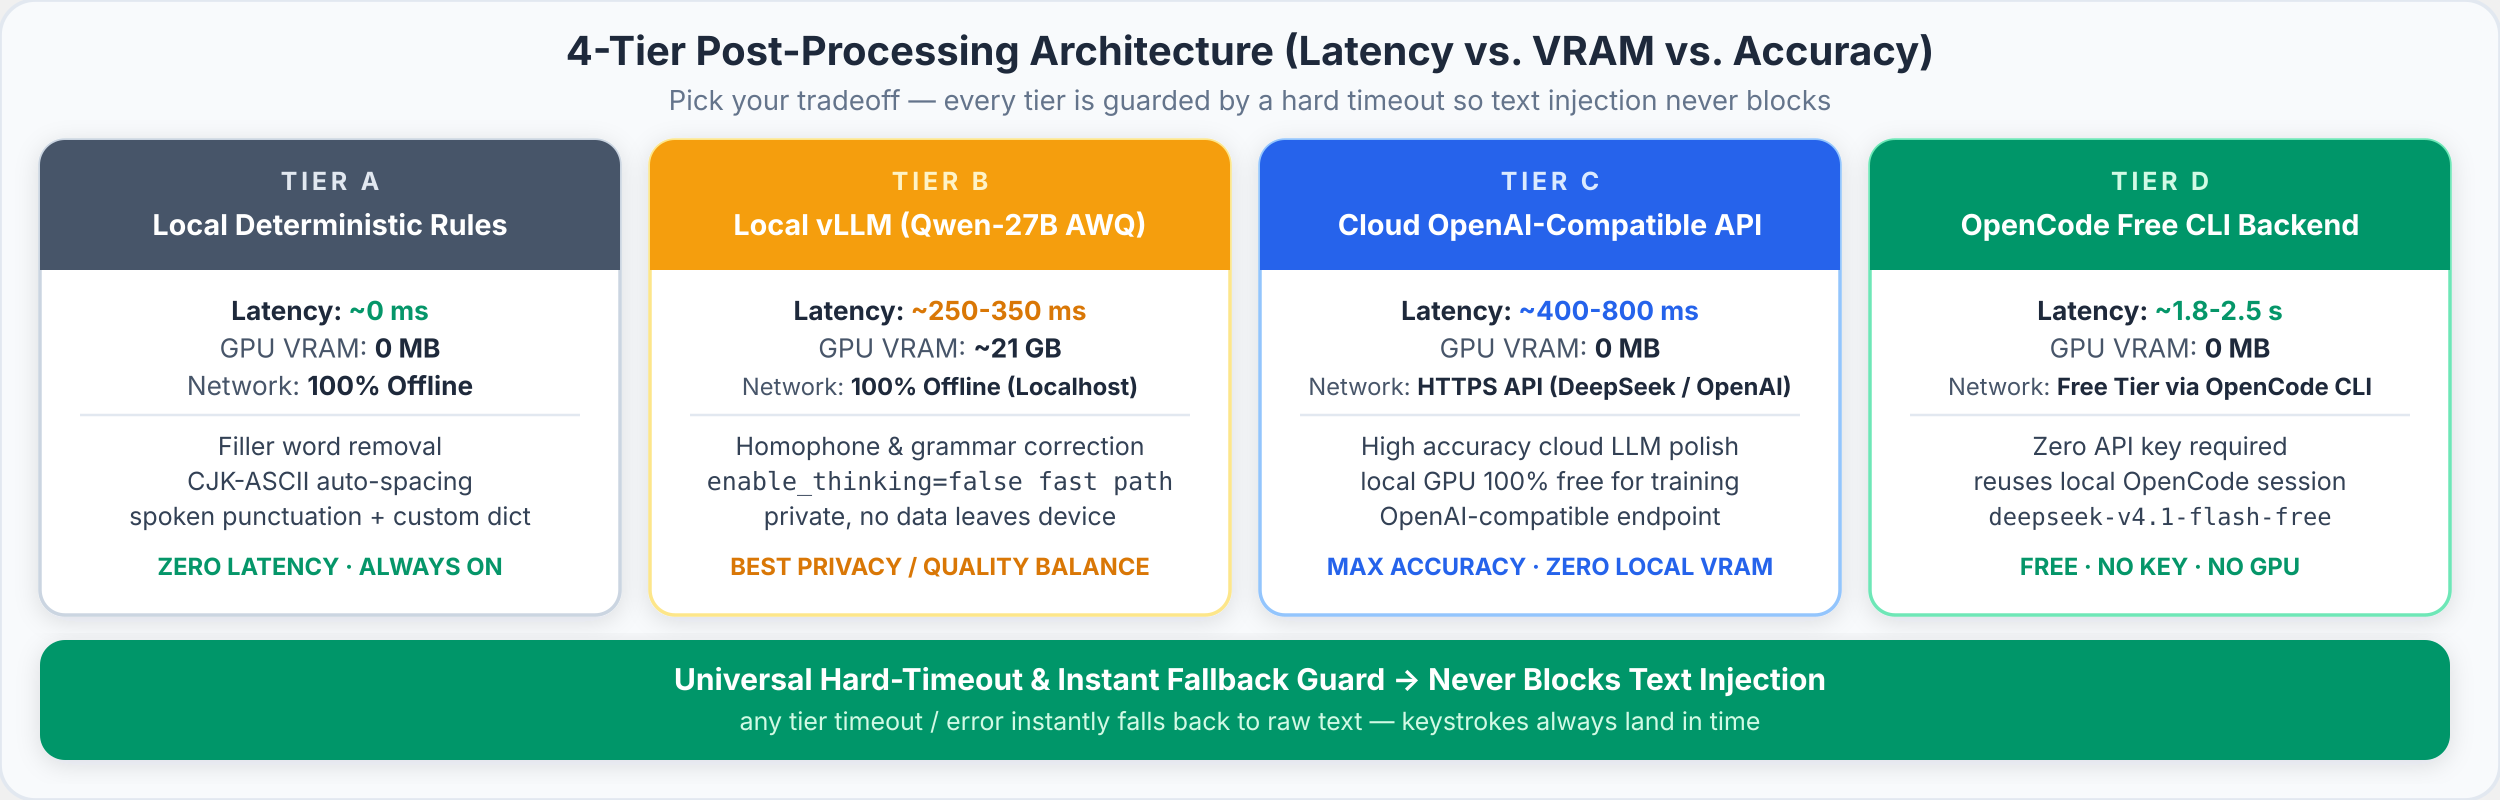
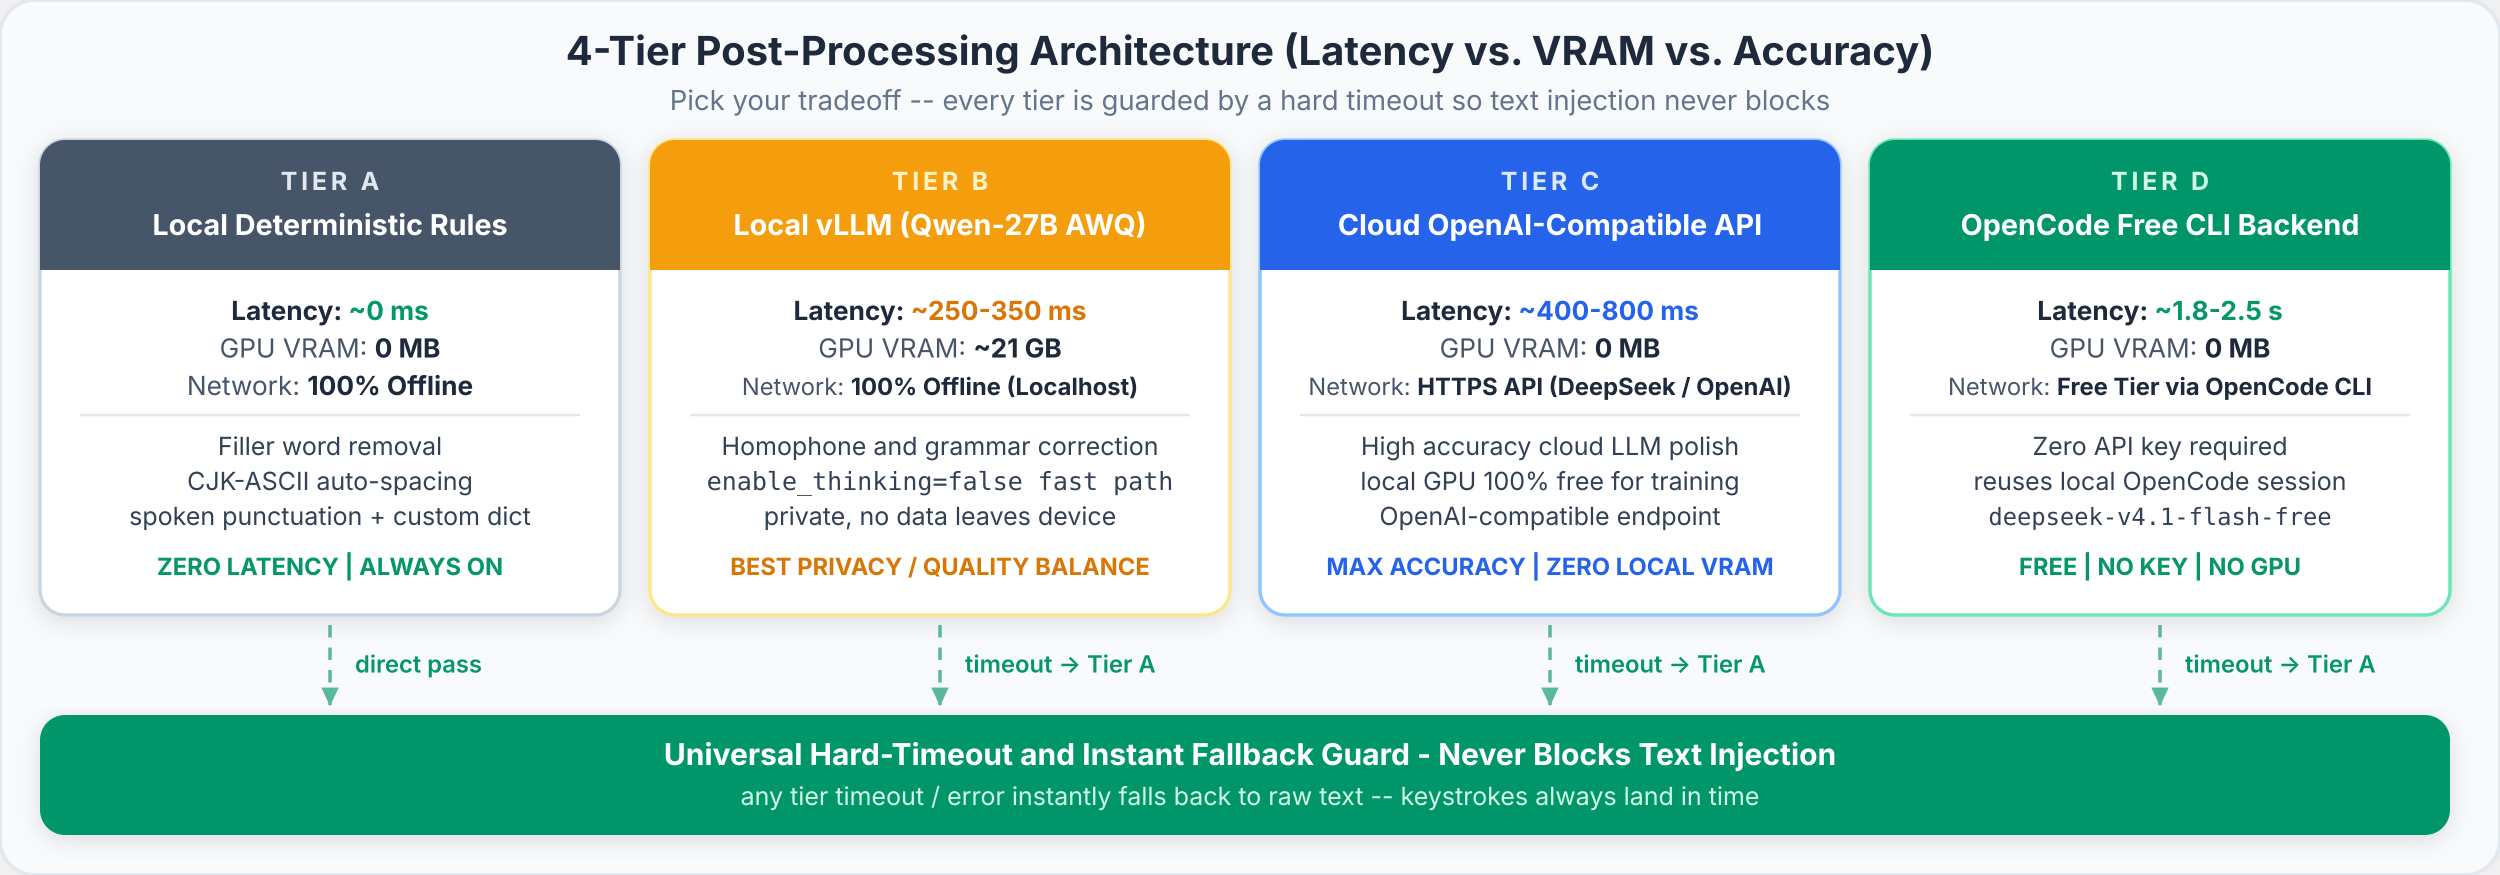
- <svg xmlns="http://www.w3.org/2000/svg" viewBox="0 0 1000 320" font-family="Inter, -apple-system, BlinkMacSystemFont, 'Segoe UI', Roboto, Helvetica, Arial, sans-serif">
+ <svg xmlns="http://www.w3.org/2000/svg" viewBox="0 0 1000 350" font-family="Inter, -apple-system, BlinkMacSystemFont, 'Segoe UI', Roboto, Helvetica, Arial, sans-serif">
  <defs>
    <filter id="tcShadow" x="-10%" y="-10%" width="120%" height="130%">
      <feDropShadow dx="0" dy="2" stdDeviation="5" flood-color="#0f172a" flood-opacity="0.12" />
    </filter>
+     <marker id="tcArrow" markerUnits="userSpaceOnUse" markerWidth="10" markerHeight="10" refX="8" refY="5" orient="auto">
+       <path d="M 1 1.5 L 8.5 5 L 1 8.5 z" fill="#059669" />
+     </marker>
  </defs>
-   <rect x="0" y="0" width="1000" height="320" rx="14" fill="#f8fafc" />
-   <rect x="0" y="0" width="1000" height="320" rx="14" fill="none" stroke="#e2e8f0" stroke-width="1.5" />
+   <rect x="0" y="0" width="1000" height="350" rx="14" fill="#f8fafc" />
+   <rect x="0" y="0" width="1000" height="350" rx="14" fill="none" stroke="#e2e8f0" stroke-width="1.5" />
  <text x="500" y="26" text-anchor="middle" font-size="16" font-weight="700" fill="#1e293b">4-Tier Post-Processing Architecture (Latency vs. VRAM vs. Accuracy)</text>
-   <text x="500" y="44" text-anchor="middle" font-size="11" fill="#64748b">Pick your tradeoff — every tier is guarded by a hard timeout so text injection never blocks</text>
+   <text x="500" y="44" text-anchor="middle" font-size="11" fill="#64748b">Pick your tradeoff -- every tier is guarded by a hard timeout so text injection never blocks</text>
  <g filter="url(#tcShadow)">
    <rect x="16" y="56" width="232" height="190" rx="10" fill="#ffffff" stroke="#cbd5e1" stroke-width="1.4" />
    <rect x="16" y="56" width="232" height="52" rx="10" fill="#475569" />
    <rect x="16" y="92" width="232" height="16" fill="#475569" />
    <text x="132" y="76" text-anchor="middle" font-size="10" font-weight="700" letter-spacing="1.5" fill="#e2e8f0">TIER A</text>
    <text x="132" y="94" text-anchor="middle" font-size="11.5" font-weight="700" fill="#ffffff">Local Deterministic Rules</text>
  </g>
  <g text-anchor="middle" font-size="10.5">
    <text x="132" y="128" font-weight="700" fill="#1e293b">Latency: <tspan fill="#059669">~0 ms</tspan>
    </text>
    <text x="132" y="143" fill="#475569">GPU VRAM: <tspan font-weight="700" fill="#1e293b">0 MB</tspan>
    </text>
    <text x="132" y="158" fill="#475569">Network: <tspan font-weight="700" fill="#1e293b">100% Offline</tspan>
    </text>
    <line x1="32" y1="166" x2="232" y2="166" stroke="#e2e8f0" stroke-width="1" />
    <text x="132" y="182" font-size="10" fill="#334155">Filler word removal</text>
    <text x="132" y="196" font-size="10" fill="#334155">CJK-ASCII auto-spacing</text>
    <text x="132" y="210" font-size="10" fill="#334155">spoken punctuation + custom dict</text>
-     <text x="132" y="230" font-size="9.5" font-weight="700" fill="#059669">ZERO LATENCY · ALWAYS ON</text>
+     <text x="132" y="230" font-size="9.5" font-weight="700" fill="#059669">ZERO LATENCY | ALWAYS ON</text>
  </g>
  <g filter="url(#tcShadow)">
    <rect x="260" y="56" width="232" height="190" rx="10" fill="#ffffff" stroke="#fde68a" stroke-width="1.4" />
    <rect x="260" y="56" width="232" height="52" rx="10" fill="#f59e0b" />
    <rect x="260" y="92" width="232" height="16" fill="#f59e0b" />
    <text x="376" y="76" text-anchor="middle" font-size="10" font-weight="700" letter-spacing="1.5" fill="#fef3c7">TIER B</text>
    <text x="376" y="94" text-anchor="middle" font-size="11.5" font-weight="700" fill="#ffffff">Local vLLM (Qwen-27B AWQ)</text>
  </g>
  <g text-anchor="middle" font-size="10.5">
    <text x="376" y="128" font-weight="700" fill="#1e293b">Latency: <tspan fill="#d97706">~250-350 ms</tspan>
    </text>
    <text x="376" y="143" fill="#475569">GPU VRAM: <tspan font-weight="700" fill="#1e293b">~21 GB</tspan>
    </text>
    <text x="376" y="158" font-size="9.5" fill="#475569">Network: <tspan font-weight="700" fill="#1e293b">100% Offline (Localhost)</tspan>
    </text>
    <line x1="276" y1="166" x2="476" y2="166" stroke="#e2e8f0" stroke-width="1" />
-     <text x="376" y="182" font-size="10" fill="#334155">Homophone &amp; grammar correction</text>
+     <text x="376" y="182" font-size="10" fill="#334155">Homophone and grammar correction</text>
    <text x="376" y="196" font-size="10" fill="#334155" font-family="ui-monospace, Menlo, monospace">enable_thinking=false fast path</text>
    <text x="376" y="210" font-size="10" fill="#334155">private, no data leaves device</text>
    <text x="376" y="230" font-size="9.5" font-weight="700" fill="#d97706">BEST PRIVACY / QUALITY BALANCE</text>
  </g>
  <g filter="url(#tcShadow)">
    <rect x="504" y="56" width="232" height="190" rx="10" fill="#ffffff" stroke="#93c5fd" stroke-width="1.4" />
    <rect x="504" y="56" width="232" height="52" rx="10" fill="#2563eb" />
    <rect x="504" y="92" width="232" height="16" fill="#2563eb" />
    <text x="620" y="76" text-anchor="middle" font-size="10" font-weight="700" letter-spacing="1.5" fill="#dbeafe">TIER C</text>
    <text x="620" y="94" text-anchor="middle" font-size="11.5" font-weight="700" fill="#ffffff">Cloud OpenAI-Compatible API</text>
  </g>
  <g text-anchor="middle" font-size="10.5">
    <text x="620" y="128" font-weight="700" fill="#1e293b">Latency: <tspan fill="#2563eb">~400-800 ms</tspan>
    </text>
    <text x="620" y="143" fill="#475569">GPU VRAM: <tspan font-weight="700" fill="#1e293b">0 MB</tspan>
    </text>
    <text x="620" y="158" font-size="9.5" fill="#475569">Network: <tspan font-weight="700" fill="#1e293b">HTTPS API (DeepSeek / OpenAI)</tspan>
    </text>
    <line x1="520" y1="166" x2="720" y2="166" stroke="#e2e8f0" stroke-width="1" />
    <text x="620" y="182" font-size="10" fill="#334155">High accuracy cloud LLM polish</text>
    <text x="620" y="196" font-size="10" fill="#334155">local GPU 100% free for training</text>
    <text x="620" y="210" font-size="10" fill="#334155">OpenAI-compatible endpoint</text>
-     <text x="620" y="230" font-size="9.5" font-weight="700" fill="#2563eb">MAX ACCURACY · ZERO LOCAL VRAM</text>
+     <text x="620" y="230" font-size="9.5" font-weight="700" fill="#2563eb">MAX ACCURACY | ZERO LOCAL VRAM</text>
  </g>
  <g filter="url(#tcShadow)">
    <rect x="748" y="56" width="232" height="190" rx="10" fill="#ffffff" stroke="#6ee7b7" stroke-width="1.4" />
    <rect x="748" y="56" width="232" height="52" rx="10" fill="#059669" />
    <rect x="748" y="92" width="232" height="16" fill="#059669" />
    <text x="864" y="76" text-anchor="middle" font-size="10" font-weight="700" letter-spacing="1.5" fill="#d1fae5">TIER D</text>
    <text x="864" y="94" text-anchor="middle" font-size="11.5" font-weight="700" fill="#ffffff">OpenCode Free CLI Backend</text>
  </g>
  <g text-anchor="middle" font-size="10.5">
    <text x="864" y="128" font-weight="700" fill="#1e293b">Latency: <tspan fill="#059669">~1.8-2.5 s</tspan>
    </text>
    <text x="864" y="143" fill="#475569">GPU VRAM: <tspan font-weight="700" fill="#1e293b">0 MB</tspan>
    </text>
    <text x="864" y="158" font-size="9.5" fill="#475569">Network: <tspan font-weight="700" fill="#1e293b">Free Tier via OpenCode CLI</tspan>
    </text>
    <line x1="764" y1="166" x2="964" y2="166" stroke="#e2e8f0" stroke-width="1" />
    <text x="864" y="182" font-size="10" fill="#334155">Zero API key required</text>
    <text x="864" y="196" font-size="10" fill="#334155">reuses local OpenCode session</text>
    <text x="864" y="210" font-size="9.5" fill="#334155" font-family="ui-monospace, Menlo, monospace">deepseek-v4.1-flash-free</text>
-     <text x="864" y="230" font-size="9.5" font-weight="700" fill="#059669">FREE · NO KEY · NO GPU</text>
+     <text x="864" y="230" font-size="9.5" font-weight="700" fill="#059669">FREE | NO KEY | NO GPU</text>
+   </g>
+   <g stroke="#059669" stroke-width="1.4" stroke-dasharray="5 4" opacity="0.65" fill="none">
+     <line x1="132" y1="250" x2="132" y2="282" marker-end="url(#tcArrow)" />
+     <line x1="376" y1="250" x2="376" y2="282" marker-end="url(#tcArrow)" />
+     <line x1="620" y1="250" x2="620" y2="282" marker-end="url(#tcArrow)" />
+     <line x1="864" y1="250" x2="864" y2="282" marker-end="url(#tcArrow)" />
+   </g>
+   <g text-anchor="start" font-size="9.5" font-weight="600" fill="#059669">
+     <text x="142" y="269">direct pass</text>
+     <text x="386" y="269">timeout -&gt; Tier A</text>
+     <text x="630" y="269">timeout -&gt; Tier A</text>
+     <text x="874" y="269">timeout -&gt; Tier A</text>
  </g>
  <g filter="url(#tcShadow)">
-     <rect x="16" y="256" width="964" height="48" rx="10" fill="#059669" />
-     <text x="500" y="276" text-anchor="middle" font-size="12" font-weight="700" fill="#ffffff">Universal Hard-Timeout &amp; Instant Fallback Guard → Never Blocks Text Injection</text>
-     <text x="500" y="292" text-anchor="middle" font-size="10" fill="#d1fae5">any tier timeout / error instantly falls back to raw text — keystrokes always land in time</text>
+     <rect x="16" y="286" width="964" height="48" rx="10" fill="#059669" />
+     <text x="500" y="306" text-anchor="middle" font-size="12" font-weight="700" fill="#ffffff">Universal Hard-Timeout and Instant Fallback Guard - Never Blocks Text Injection</text>
+     <text x="500" y="322" text-anchor="middle" font-size="10" fill="#d1fae5">any tier timeout / error instantly falls back to raw text -- keystrokes always land in time</text>
  </g>
</svg>
